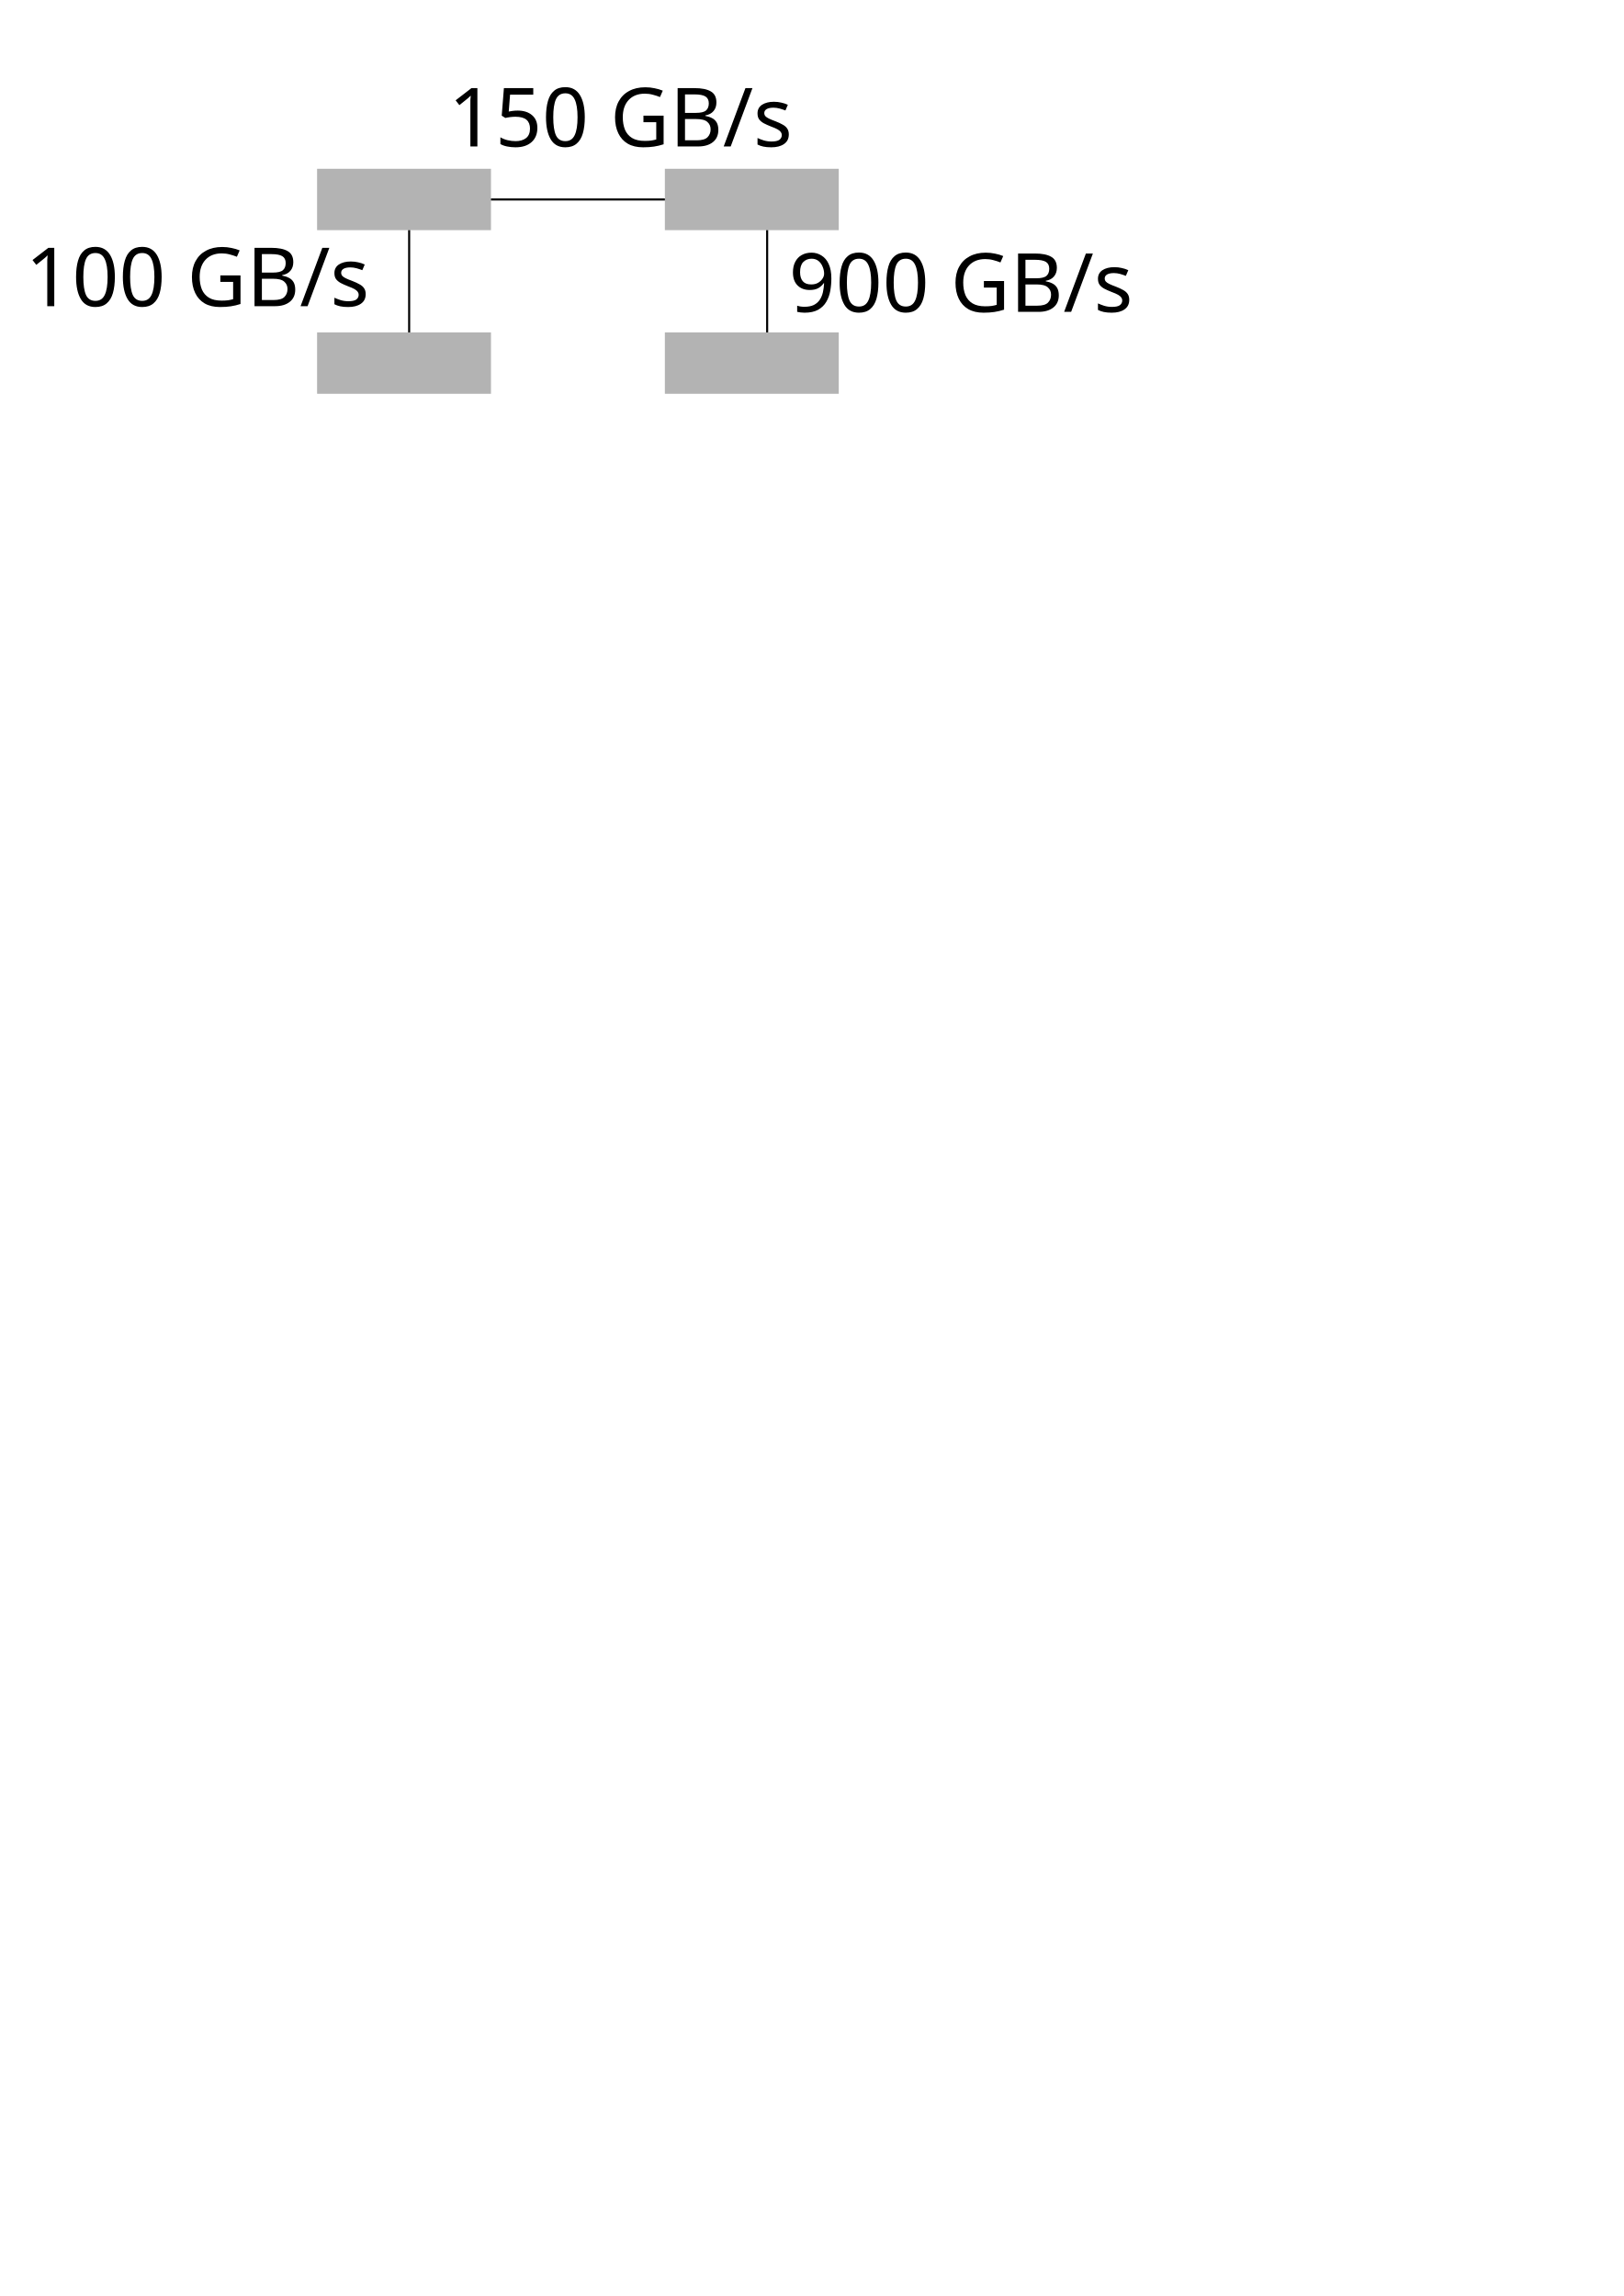
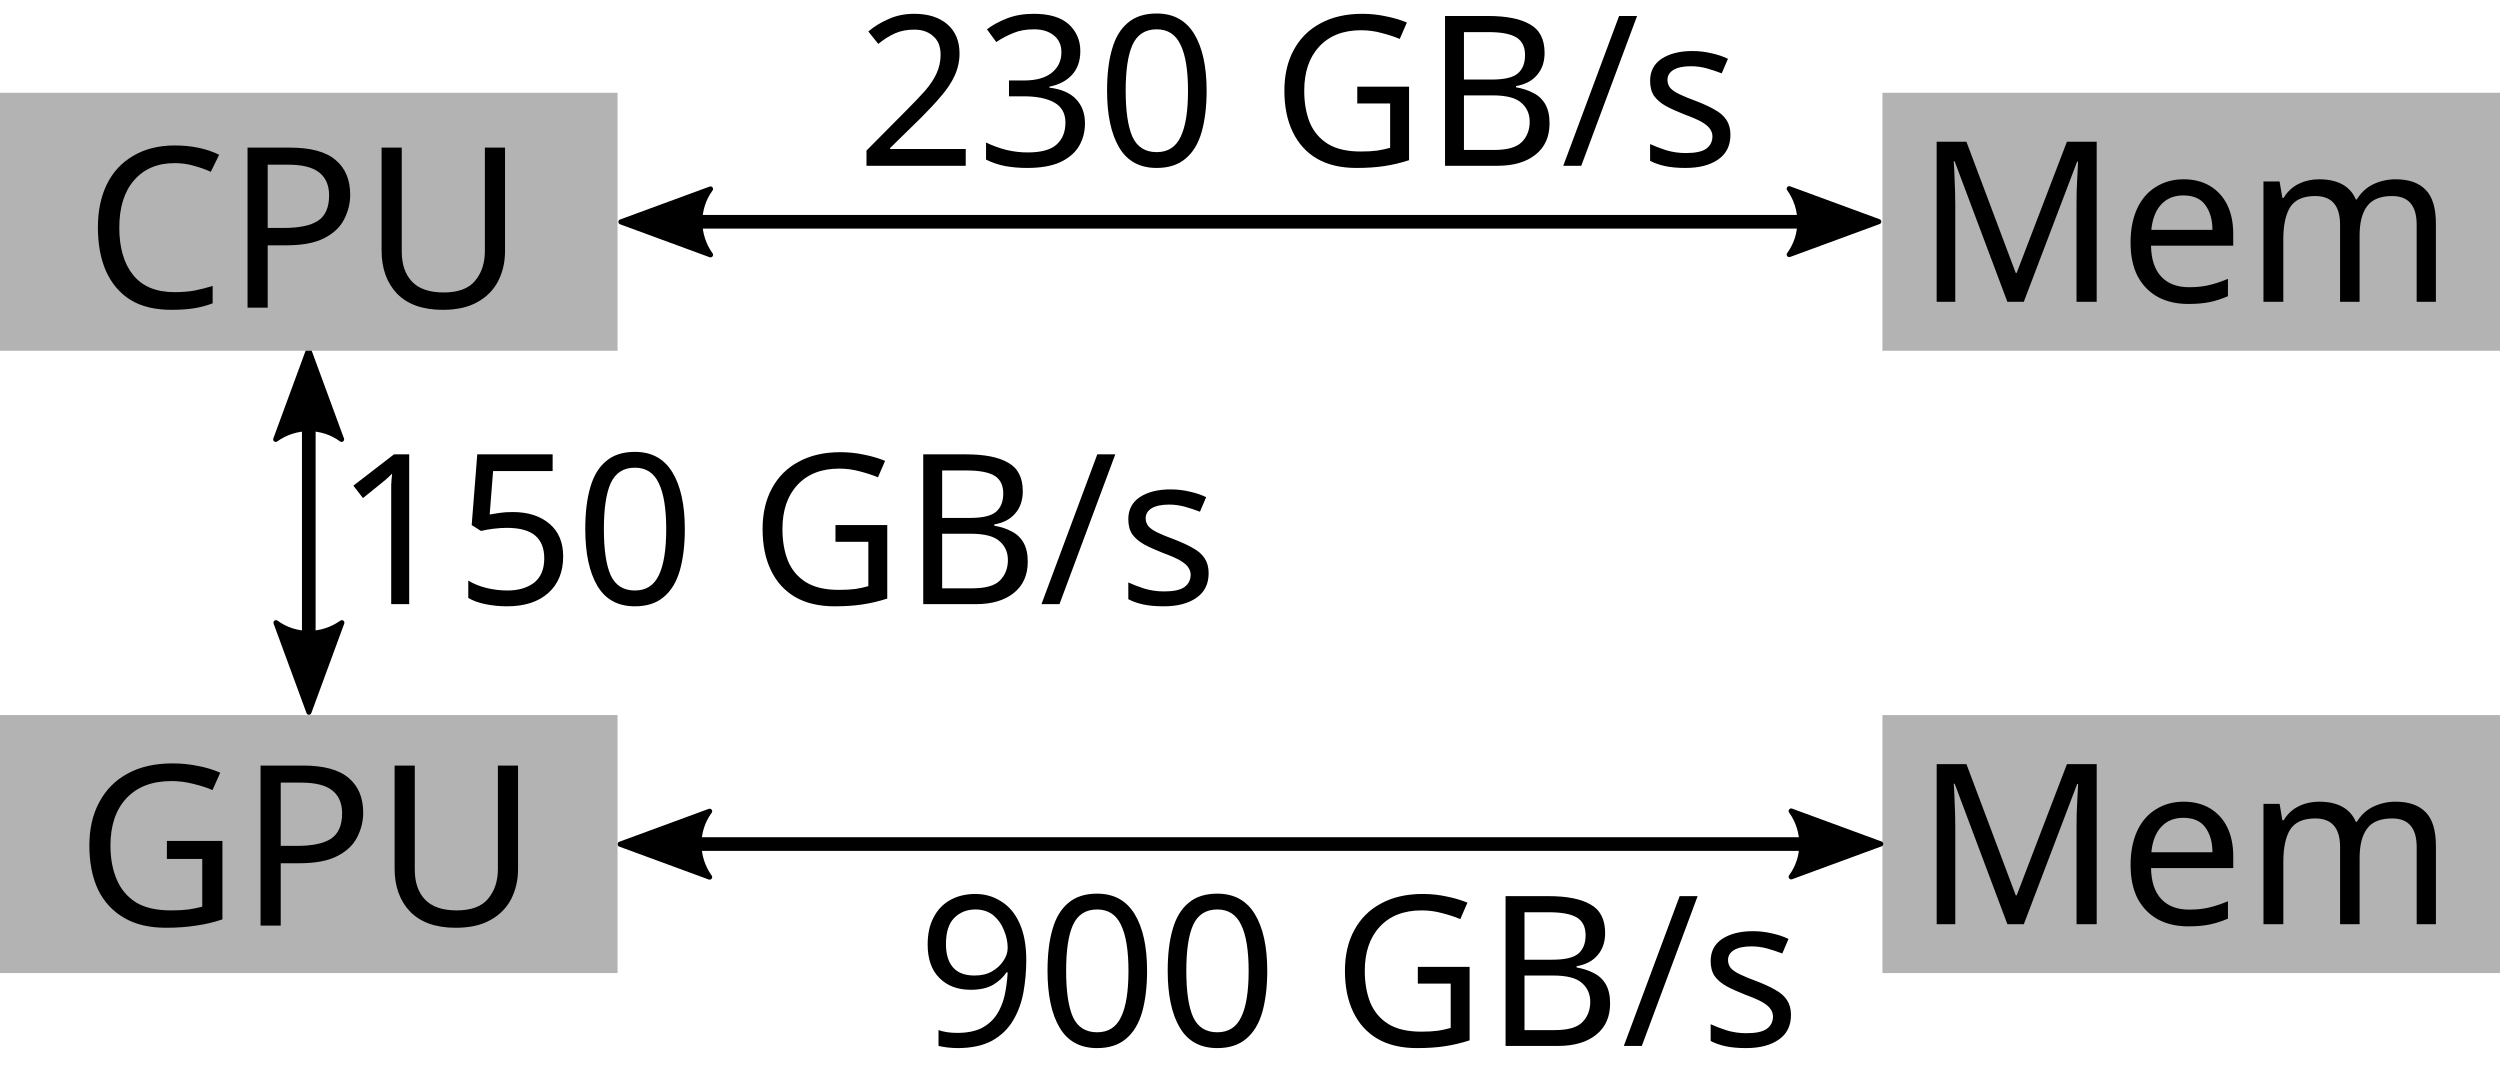
- <svg xmlns="http://www.w3.org/2000/svg" width="210mm" height="297mm" viewBox="0 0 210 297" version="1.1" id="svg8">
-   <defs id="defs2" />
-   <g id="layer1">
-     <rect style="fill:#b3b3b3;stroke-width:0.265" id="rect31" width="22.49" height="7.938" x="41.01" y="21.833" />
-     <rect style="fill:#b3b3b3;stroke-width:0.265" id="rect33" width="22.49" height="7.938" x="41.01" y="43" />
-     <rect style="fill:#b3b3b3;stroke-width:0.265" id="rect31-3" width="22.49" height="7.938" x="85.99" y="21.833" />
-     <rect style="fill:#b3b3b3;stroke-width:0.265" id="rect33-6" width="22.49" height="7.938" x="85.99" y="43" />
-     <path style="fill:none;stroke:#000000;stroke-width:0.265px;stroke-linecap:butt;stroke-linejoin:miter;stroke-opacity:1" d="m 63.5,25.802 c 22.49,0 22.49,0 22.49,0" id="path55" />
-     <path style="fill:none;stroke:#000000;stroke-width:0.265px;stroke-linecap:butt;stroke-linejoin:miter;stroke-opacity:1" d="M 52.917,43 V 29.771" id="path57" />
-     <path style="fill:none;stroke:#000000;stroke-width:0.265px;stroke-linecap:butt;stroke-linejoin:miter;stroke-opacity:1" d="M 99.219,29.771 V 43" id="path59" />
-     <text xml:space="preserve" style="font-style:normal;font-weight:normal;font-size:10.583px;line-height:1.25;font-family:sans-serif;letter-spacing:0px;word-spacing:0px;fill:#000000;fill-opacity:1;stroke:none;stroke-width:0.265" x="102.025" y="40.341" id="text63">
-       <tspan id="tspan61" x="102.025" y="40.341" style="stroke-width:0.265">900 GB/s</tspan>
+ <svg xmlns="http://www.w3.org/2000/svg" width="125.955mm" height="53.679mm" viewBox="0 0 125.955 53.679" version="1.1" id="svg8">
+   <defs id="defs2">
+     <marker style="overflow:visible" id="marker4627" refX="0" refY="0" orient="auto">
+       <path transform="scale(-0.6,-0.6)" d="M 8.719,4.034 -2.207,0.016 8.719,-4.002 c -1.745,2.372 -1.735,5.617 -6e-7,8.035 z" style="fill:#000000;fill-opacity:1;fill-rule:evenodd;stroke:#000000;stroke-width:0.625;stroke-linejoin:round;stroke-opacity:1" id="path4629" />
+     </marker>
+     <marker style="overflow:visible" id="marker4623" refX="0" refY="0" orient="auto">
+       <path transform="scale(-0.6,-0.6)" d="M 8.719,4.034 -2.207,0.016 8.719,-4.002 c -1.745,2.372 -1.735,5.617 -6e-7,8.035 z" style="fill:#000000;fill-opacity:1;fill-rule:evenodd;stroke:#000000;stroke-width:0.625;stroke-linejoin:round;stroke-opacity:1" id="path4625" />
+     </marker>
+     <marker orient="auto" refY="0" refX="0" id="Arrow2Mend" style="overflow:visible">
+       <path id="path4372" style="fill:#000000;fill-opacity:1;fill-rule:evenodd;stroke:#000000;stroke-width:0.625;stroke-linejoin:round;stroke-opacity:1" d="M 8.719,4.034 -2.207,0.016 8.719,-4.002 c -1.745,2.372 -1.735,5.617 -6e-7,8.035 z" transform="scale(-0.6,-0.6)" />
+     </marker>
+     <marker style="overflow:visible" id="marker4617" refX="0" refY="0" orient="auto">
+       <path transform="scale(0.6,0.6)" d="M 8.719,4.034 -2.207,0.016 8.719,-4.002 c -1.745,2.372 -1.735,5.617 -6e-7,8.035 z" style="fill:#000000;fill-opacity:1;fill-rule:evenodd;stroke:#000000;stroke-width:0.625;stroke-linejoin:round;stroke-opacity:1" id="path4619" />
+     </marker>
+     <marker style="overflow:visible" id="marker4613" refX="0" refY="0" orient="auto">
+       <path transform="scale(0.6,0.6)" d="M 8.719,4.034 -2.207,0.016 8.719,-4.002 c -1.745,2.372 -1.735,5.617 -6e-7,8.035 z" style="fill:#000000;fill-opacity:1;fill-rule:evenodd;stroke:#000000;stroke-width:0.625;stroke-linejoin:round;stroke-opacity:1" id="path4615" />
+     </marker>
+     <marker orient="auto" refY="0" refX="0" id="Arrow2Mstart" style="overflow:visible">
+       <path id="path4369" style="fill:#000000;fill-opacity:1;fill-rule:evenodd;stroke:#000000;stroke-width:0.625;stroke-linejoin:round;stroke-opacity:1" d="M 8.719,4.034 -2.207,0.016 8.719,-4.002 c -1.745,2.372 -1.735,5.617 -6e-7,8.035 z" transform="scale(0.6,0.6)" />
+     </marker>
+     <marker style="overflow:visible" id="marker4607" refX="0" refY="0" orient="auto">
+       <path transform="matrix(0.3,0,0,0.3,-0.69,0)" d="M 8.719,4.034 -2.207,0.016 8.719,-4.002 c -1.745,2.372 -1.735,5.617 -6e-7,8.035 z" style="fill:#000000;fill-opacity:1;fill-rule:evenodd;stroke:#000000;stroke-width:0.625;stroke-linejoin:round;stroke-opacity:1" id="path4609" />
+     </marker>
+     <marker style="overflow:visible" id="marker4603" refX="0" refY="0" orient="auto">
+       <path transform="matrix(0.3,0,0,0.3,-0.69,0)" d="M 8.719,4.034 -2.207,0.016 8.719,-4.002 c -1.745,2.372 -1.735,5.617 -6e-7,8.035 z" style="fill:#000000;fill-opacity:1;fill-rule:evenodd;stroke:#000000;stroke-width:0.625;stroke-linejoin:round;stroke-opacity:1" id="path4605" />
+     </marker>
+   </defs>
+   <g id="layer1" transform="translate(-39.92682,-55.28083)">
+     <path style="fill:none;stroke:#000000;stroke-width:0.688;stroke-linecap:butt;stroke-linejoin:miter;stroke-miterlimit:4;stroke-dasharray:none;stroke-opacity:1;marker-start:url(#marker4617);marker-end:url(#marker4627)" d="m 72.124,66.454 61.547,0" id="path55" />
+     <path style="fill:none;stroke:#000000;stroke-width:0.688;stroke-linecap:butt;stroke-linejoin:miter;stroke-miterlimit:4;stroke-dasharray:none;stroke-opacity:1;marker-start:url(#marker4613);marker-end:url(#marker4623)" d="m 55.484,90.253 0,-16.436" id="path57" />
+     <g id="g4309" transform="translate(-4.839326,49.31996)">
+       <rect y="41.988" x="139.607" height="12.998" width="31.113" id="rect33-3-6" style="fill:#b3b3b3;stroke-width:0.265" />
+       <text id="text4220-7" y="52.521" x="141.246" style="font-style:normal;font-weight:normal;font-size:11.289px;line-height:125%;font-family:sans-serif;letter-spacing:0px;word-spacing:0px;fill:#000000;fill-opacity:1;stroke:none;stroke-width:1px;stroke-linecap:butt;stroke-linejoin:miter;stroke-opacity:1" xml:space="preserve">
+         <tspan y="52.521" x="141.246" id="tspan4222-5">Mem</tspan>
+       </text>
+     </g>
+     <rect style="fill:#b3b3b3;stroke-width:0.265" id="rect33-3-6-3-5" width="31.113" height="12.998" x="39.927" y="59.955" />
+     <path style="fill:none;stroke:#000000;stroke-width:0.688;stroke-linecap:butt;stroke-linejoin:miter;stroke-miterlimit:4;stroke-dasharray:none;stroke-opacity:1;marker-start:url(#Arrow2Mstart);marker-end:url(#Arrow2Mend)" d="m 72.08,97.806 61.689,0" id="path55-6" />
+   </g>
+   <g id="layer2" transform="translate(-39.92682,-55.28083)">
+     <g id="g4315" transform="translate(94.21425,-29.99866)">
+       <rect y="89.953" x="40.554" height="12.998" width="31.113" id="rect33-3" style="fill:#b3b3b3;stroke-width:0.265" />
+       <text id="text4220" y="100.487" x="42.192" style="font-style:normal;font-weight:normal;font-size:11.289px;line-height:125%;font-family:sans-serif;letter-spacing:0px;word-spacing:0px;fill:#000000;fill-opacity:1;stroke:none;stroke-width:1px;stroke-linecap:butt;stroke-linejoin:miter;stroke-opacity:1" xml:space="preserve">
+         <tspan y="100.487" x="42.192" id="tspan4222">Mem</tspan>
+       </text>
+     </g>
+     <text xml:space="preserve" style="font-style:normal;font-weight:normal;font-size:10.583px;line-height:1.25;font-family:sans-serif;letter-spacing:0px;word-spacing:0px;fill:#000000;fill-opacity:1;stroke:none;stroke-width:0.265" x="86.131" y="107.978" id="text63">
+       <tspan id="tspan61" x="86.131" y="107.978" style="stroke-width:0.265">900 GB/s</tspan>
    </text>
-     <text xml:space="preserve" style="font-style:normal;font-weight:normal;font-size:10.583px;line-height:1.25;font-family:sans-serif;letter-spacing:0px;word-spacing:0px;fill:#000000;fill-opacity:1;stroke:none;stroke-width:0.265" x="3.269" y="39.606" id="text63-7">
-       <tspan id="tspan61-5" x="3.269" y="39.606" style="stroke-width:0.265">100 GB/s</tspan>
+     <text xml:space="preserve" style="font-style:normal;font-weight:normal;font-size:10.583px;line-height:1.25;font-family:sans-serif;letter-spacing:0px;word-spacing:0px;fill:#000000;fill-opacity:1;stroke:none;stroke-width:0.265" x="56.794" y="85.719" id="text63-7">
+       <tspan id="tspan61-5" x="56.794" y="85.719" style="stroke-width:0.265">150 GB/s</tspan>
    </text>
-     <text xml:space="preserve" style="font-style:normal;font-weight:normal;font-size:10.583px;line-height:1.25;font-family:sans-serif;letter-spacing:0px;word-spacing:0px;fill:#000000;fill-opacity:1;stroke:none;stroke-width:0.265" x="57.994" y="18.947" id="text85">
-       <tspan id="tspan83" x="57.994" y="18.947" style="stroke-width:0.265">150 GB/s</tspan>
+     <text xml:space="preserve" style="font-style:normal;font-weight:normal;font-size:10.583px;line-height:1.25;font-family:sans-serif;letter-spacing:0px;word-spacing:0px;fill:#000000;fill-opacity:1;stroke:none;stroke-width:0.265" x="83.082" y="63.635" id="text85">
+       <tspan id="tspan83" x="83.082" y="63.635" style="stroke-width:0.265">230 GB/s</tspan>
    </text>
+     <text xml:space="preserve" style="font-style:normal;font-weight:normal;font-size:11.289px;line-height:125%;font-family:sans-serif;letter-spacing:0px;word-spacing:0px;fill:#000000;fill-opacity:1;stroke:none;stroke-width:1px;stroke-linecap:butt;stroke-linejoin:miter;stroke-opacity:1" x="44.173" y="70.784" id="text4212">
+       <tspan id="tspan4214" x="44.173" y="70.784">CPU</tspan>
+     </text>
+     <g id="g4321" transform="translate(-99.56698,32.50015)">
+       <rect y="58.807" x="139.494" height="12.998" width="31.113" id="rect33-3-6-3" style="fill:#b3b3b3;stroke-width:0.265" />
+       <text id="text4216" y="69.416" x="143.31" style="font-style:normal;font-weight:normal;font-size:11.289px;line-height:125%;font-family:sans-serif;letter-spacing:0px;word-spacing:0px;fill:#000000;fill-opacity:1;stroke:none;stroke-width:1px;stroke-linecap:butt;stroke-linejoin:miter;stroke-opacity:1" xml:space="preserve">
+         <tspan y="69.416" x="143.31" id="tspan4218">GPU</tspan>
+       </text>
+     </g>
  </g>
</svg>
